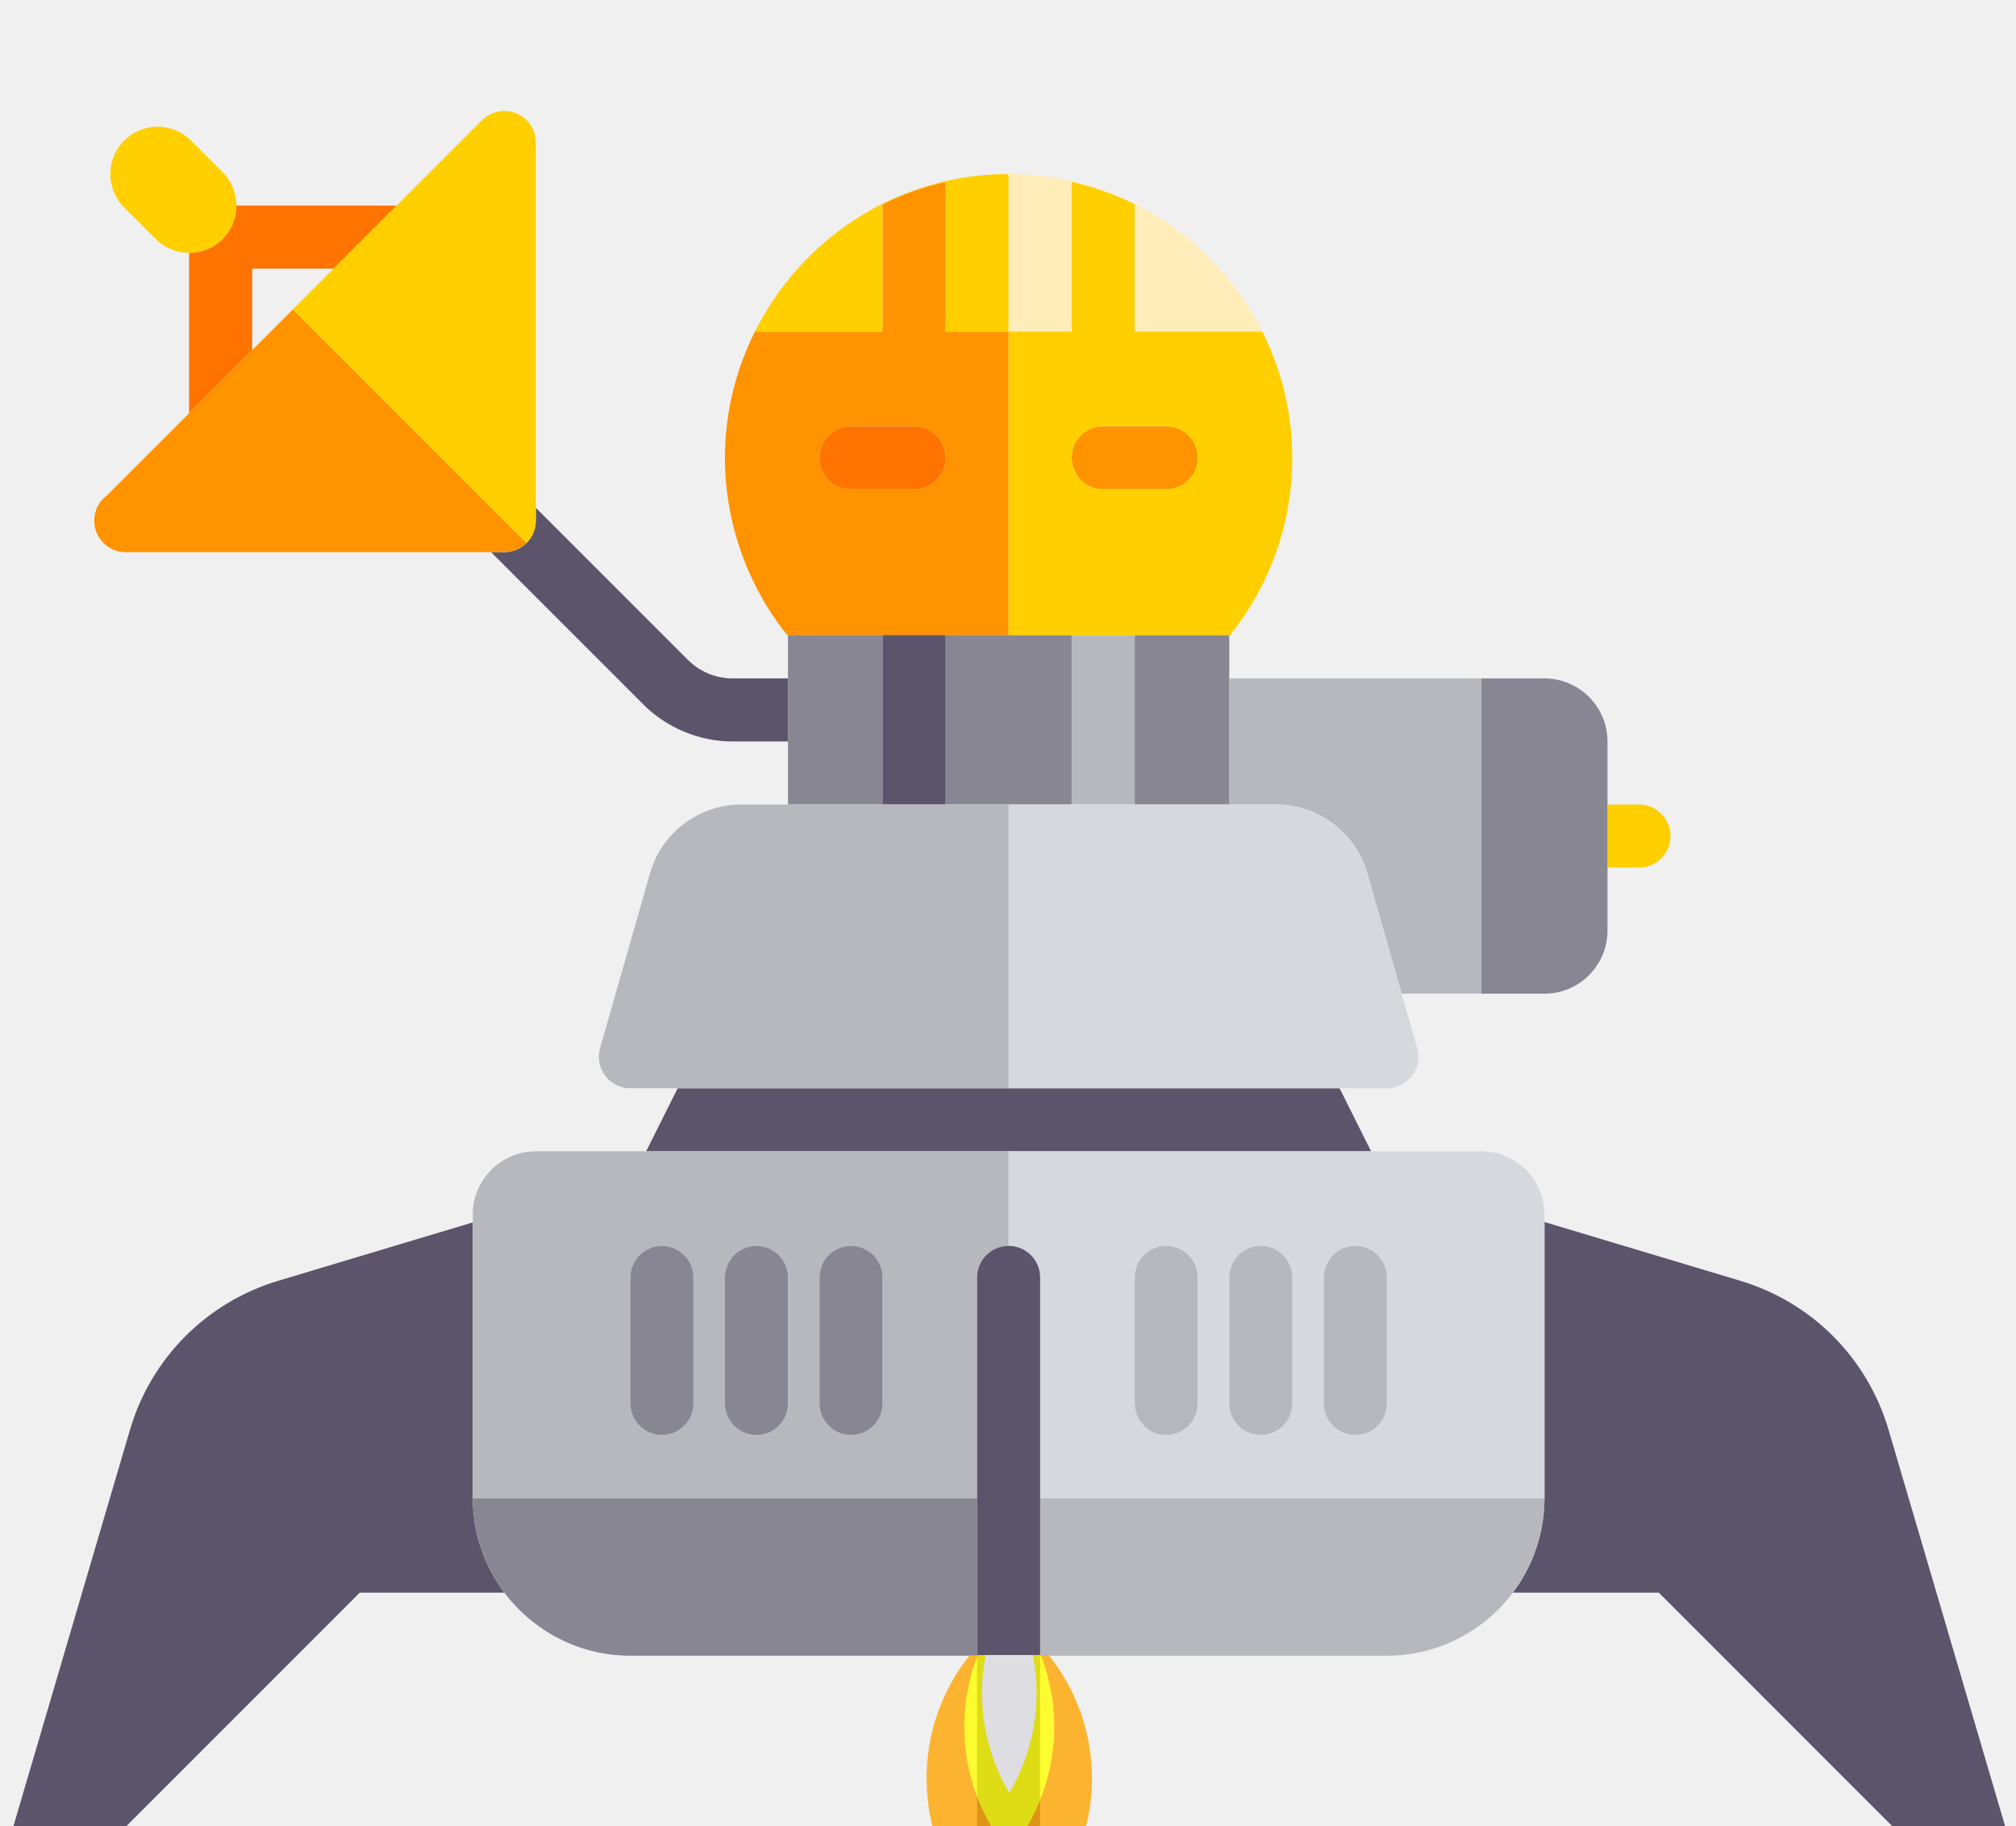
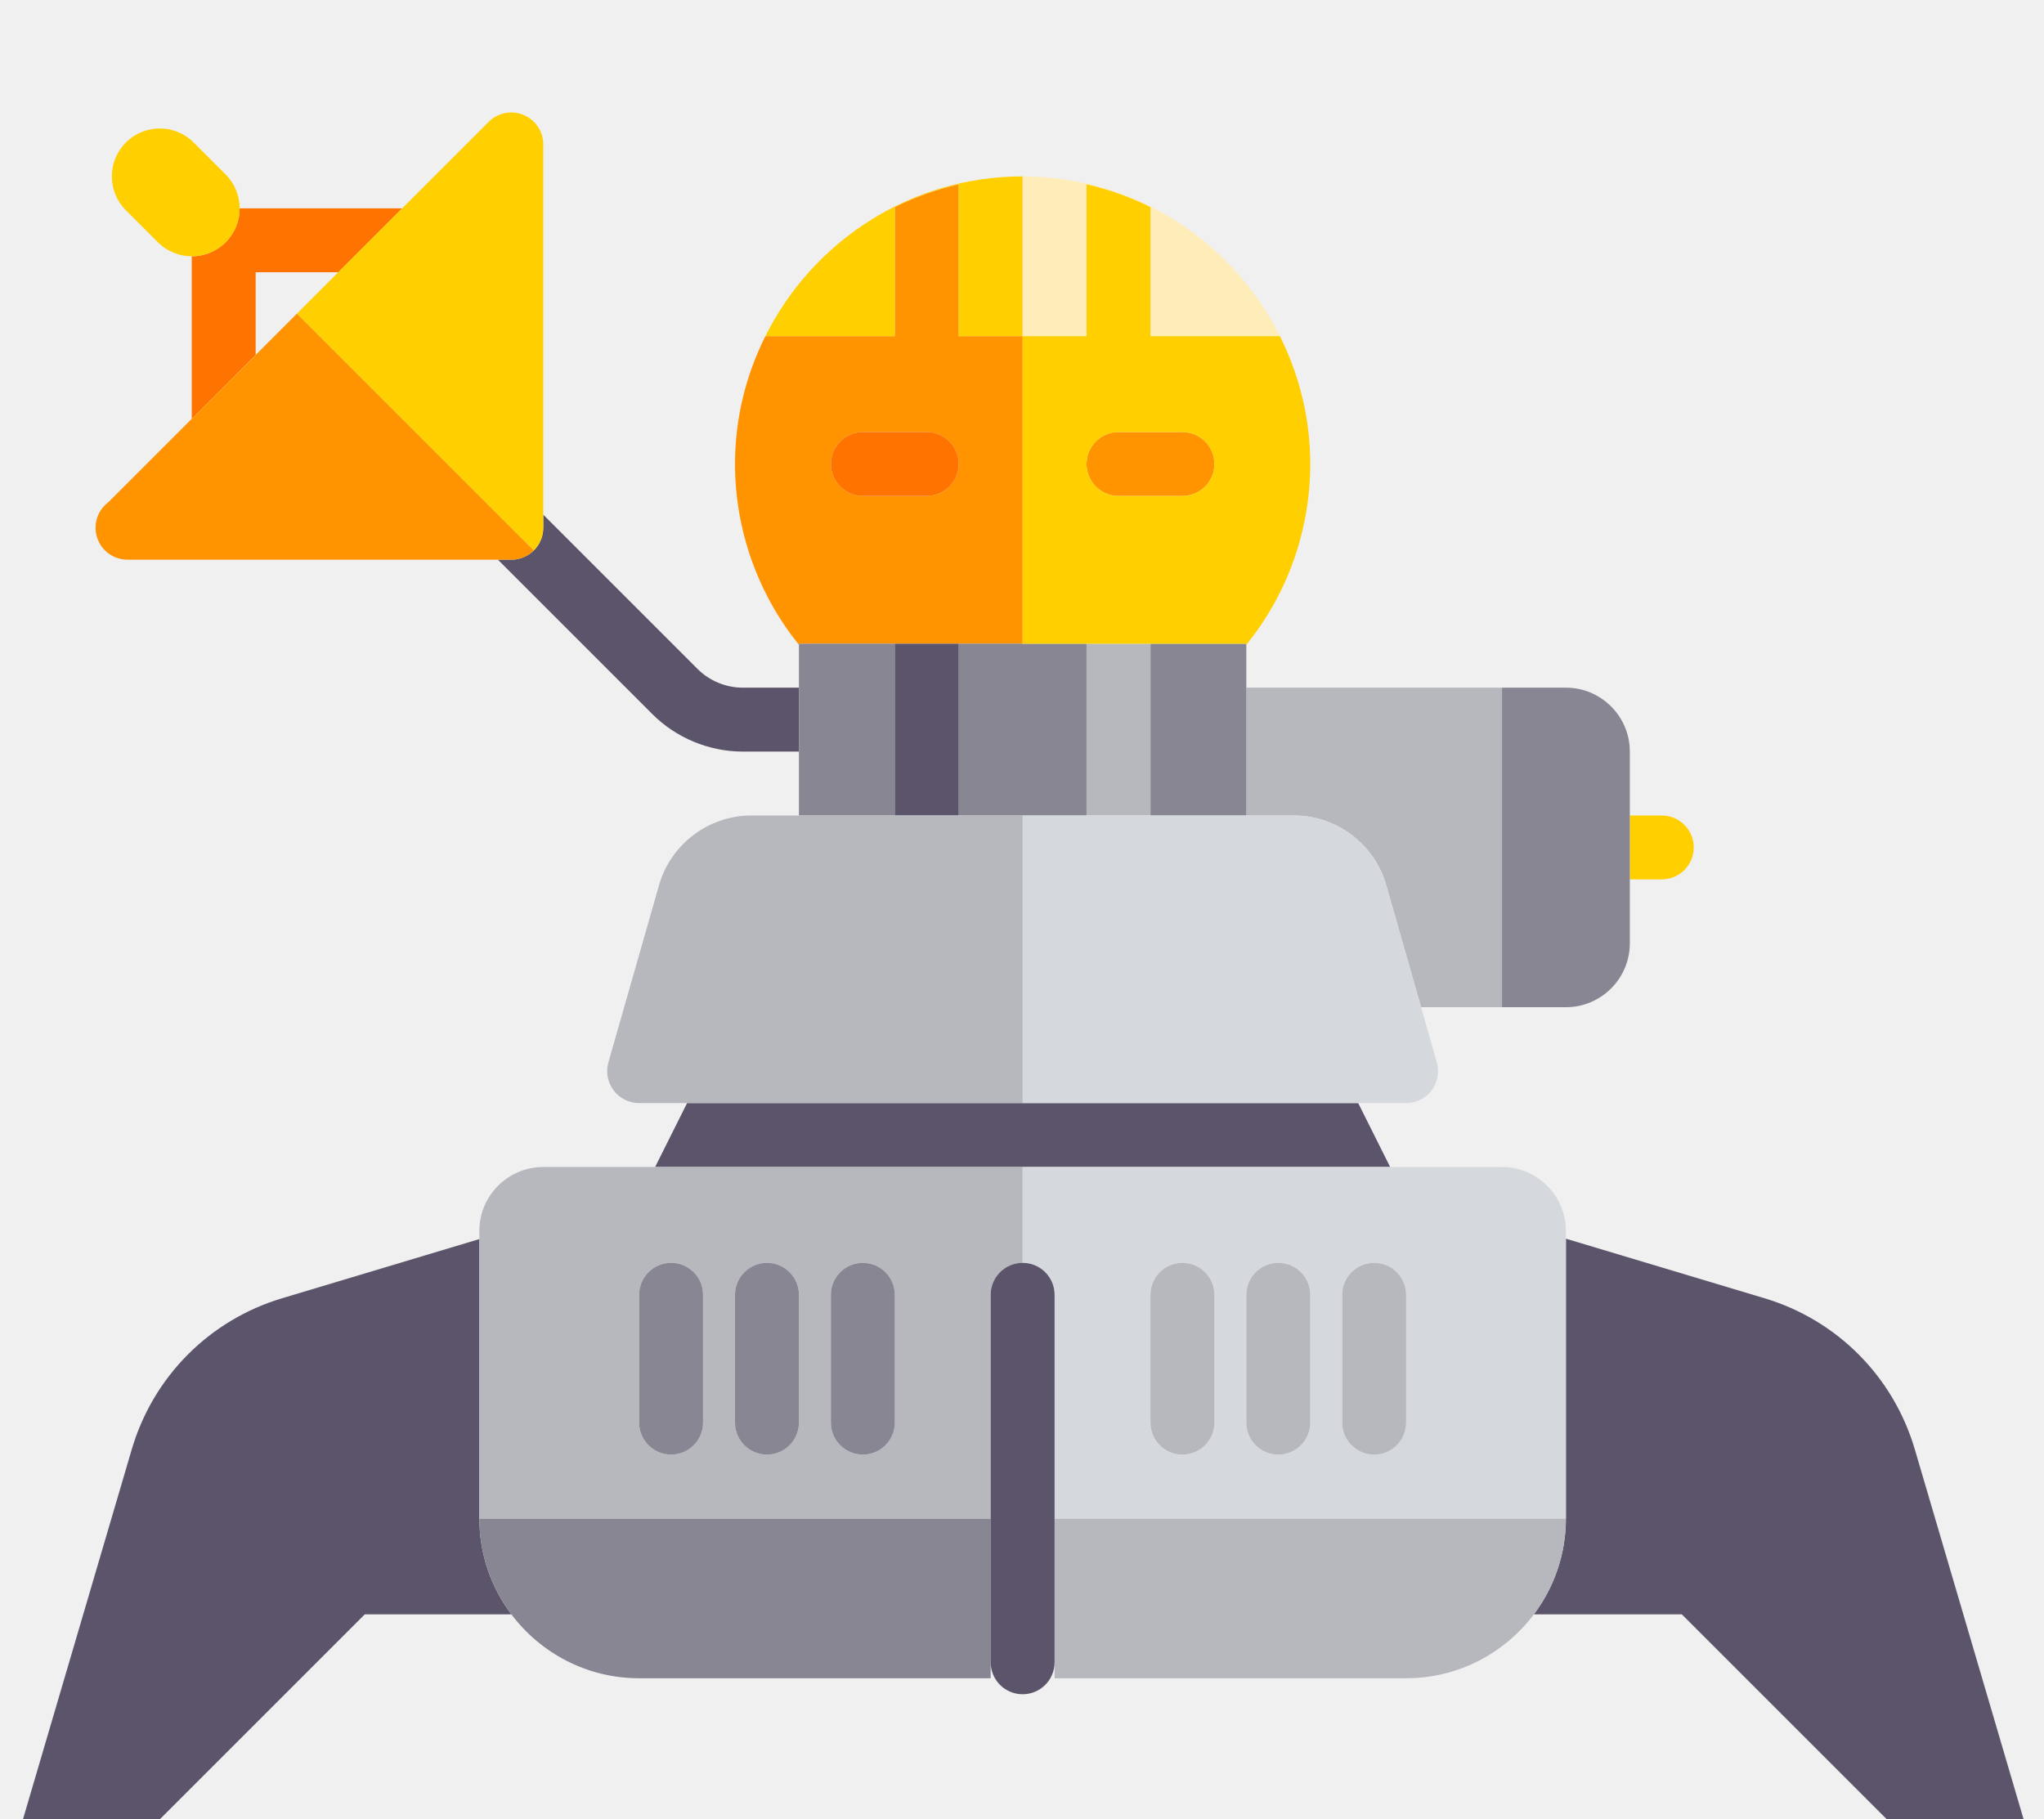
<svg xmlns="http://www.w3.org/2000/svg" version="1.1" id="Capa_1">
  <g id="lm_bbox">
    <g transform="scale(0.1)">
      <polygon style="fill:none;" points="84.687,68.162 63.998,68.162 63.998,88.852 74.342,78.507 74.342,78.507  " />
      <path style="fill:#5C546A;" d="M185.935,172.162c-4.211,0-8.336-1.707-11.313-4.688l-38.625-38.625v3.273    c0,0.277-0.014,0.552-0.042,0.822c0,0.002,0,0.004-0.001,0.007c-0.414,4.029-3.815,7.172-7.957,7.172h-3.352l38.664,38.664    c5.953,5.957,14.195,9.375,22.625,9.375h14.063v-16H185.935z" />
      <path style="fill:#B6B8BE;" d="M323.927,204.162c10.664,0,20.148,7.16,23.078,17.41l8.743,30.59h20.249v-80h-64v32H323.927z" />
      <path style="fill:#FF9300;" d="M223.998,161.162h16h16v-77h-16v-38.02c-5.614,1.289-10.971,3.184-16,5.706v32.314h-32.403    c-4.817,9.655-7.597,20.497-7.597,32c0,16.34,5.625,32.34,15.836,45.051c0.052,0.064,0.111,0.12,0.164,0.183v-0.233H223.998z    M215.998,108.162h16c4.422,0,8,3.582,8,8s-3.578,8-8,8h-16c-4.422,0-8-3.582-8-8S211.576,108.162,215.998,108.162z" />
      <path style="fill:#FFCF00;" d="M223.998,51.848c5.029-2.522,10.386-4.417,16-5.706v38.02h16v-40c-28.199,0-52.594,16.333-64.403,40    h32.403V51.848z" />
      <path style="fill:#FFEDB9;" d="M271.998,84.162v-38.02c5.614,1.289,10.971,3.184,16,5.706v32.314h32.403    c-11.809-23.667-36.204-40-64.403-40v40H271.998z" />
      <polygon style="fill:#888693;" points="223.998,161.162 199.998,161.162 199.998,161.395 199.998,172.162 199.998,188.162     199.998,204.162 223.998,204.162  " />
      <polygon style="fill:#888693;" points="271.998,161.162 255.998,161.162 239.998,161.162 239.998,204.162 255.998,204.162     271.998,204.162  " />
      <polygon style="fill:#888693;" points="287.998,161.162 287.998,204.162 311.998,204.162 311.998,172.162 311.998,161.418     311.998,161.162  " />
      <polygon style="fill:#5C546A;" points="347.997,292.162 339.997,276.162 255.998,276.162 171.998,276.162 163.998,292.162     255.998,292.162  " />
      <path style="fill:#5C546A;" d="M119.998,310.209l-49.383,14.813c-18.195,5.461-32.266,19.605-37.633,37.84L0.326,473.904    c-1.031,3.508,0.445,7.27,3.586,9.137c1.273,0.754,2.68,1.121,4.086,1.121c2.07,0,4.117-0.801,5.656-2.344l77.656-77.656h36.688    c0.007,0,0.014-0.001,0.022-0.001c-5.034-6.69-8.022-15.002-8.022-23.999V310.209z" />
      <path style="fill:#5C546A;" d="M511.998,473.904l-32.656-111.043c-5.367-18.234-19.438-32.379-37.633-37.84l-49.712-14.911v70.052    c0,8.99-2.983,17.296-8.009,23.983c0.113,0.005,0.224,0.017,0.338,0.017h36.688l77.656,77.656c1.539,1.543,3.586,2.344,5.656,2.344    c1.406,0,2.813-0.367,4.086-1.121C511.553,481.174,513.03,477.412,511.998,473.904z" />
      <path style="fill:#B6B8BE;" d="M263.998,380.162v40h88c13.065,0,24.686-6.299,31.991-16.017c5.026-6.687,8.009-14.993,8.009-23.983    H263.998z" />
      <path style="fill:#888693;" d="M119.998,380.162c0,8.997,2.988,17.309,8.022,23.999c7.305,9.709,18.92,16.001,31.978,16.001h88v-40    H119.998z" />
      <path style="fill:#B6B8BE;" d="M247.998,380.162v-56c0-4.418,3.578-8,8-8v-24h-92h-28c-8.82,0-16,7.176-16,16v2.047v69.953H247.998    z M199.998,356.162c0,4.418-3.578,8-8,8s-8-3.582-8-8v-32c0-4.418,3.578-8,8-8s8,3.582,8,8V356.162z M223.998,356.162    c0,4.418-3.578,8-8,8s-8-3.582-8-8v-32c0-4.418,3.578-8,8-8s8,3.582,8,8V356.162z M159.998,324.162c0-4.418,3.578-8,8-8    s8,3.582,8,8v32c0,4.418-3.578,8-8,8s-8-3.582-8-8V324.162z" />
      <path style="fill:#D5D9DE;" d="M255.998,316.162c4.422,0,8,3.582,8,8v56h128V310.11v-1.948c0-8.824-7.18-16-16-16h-28h-92V316.162z    M303.998,356.162c0,4.418-3.578,8-8,8s-8-3.582-8-8v-32c0-4.418,3.578-8,8-8s8,3.582,8,8V356.162z M327.997,356.162    c0,4.418-3.578,8-8,8c-4.422,0-8-3.582-8-8v-32c0-4.418,3.578-8,8-8c4.422,0,8,3.582,8,8V356.162z M351.997,356.162    c0,4.418-3.578,8-8,8s-8-3.582-8-8v-32c0-4.418,3.578-8,8-8s8,3.582,8,8V356.162z" />
-       <path style="fill:#5C546A;" d="M263.998,324.162c0-4.418-3.578-8-8-8c-4.422,0-8,3.582-8,8v56v40v56c0,4.418,3.578,8,8,8    c4.422,0,8-3.582,8-8v-56v-40V324.162z" />
+       <path style="fill:#5C546A;" d="M263.998,324.162c0-4.418-3.578-8-8-8c-4.422,0-8,3.582-8,8v36v56c0,4.418,3.578,8,8,8    c4.422,0,8-3.582,8-8v-56v-40V324.162z" />
      <rect x="223.998" y="161.162" style="fill:#5C546A;" width="16" height="43" />
      <rect x="271.998" y="161.162" style="fill:#B6B8BE;" width="16" height="43" />
      <path style="fill:#FFCF00;" d="M415.997,220.162c4.422,0,8-3.582,8-8s-3.578-8-8-8h-8v16H415.997z" />
      <path style="fill:#FF7400;" d="M215.998,124.162h16c4.422,0,8-3.582,8-8s-3.578-8-8-8h-16c-4.422,0-8,3.582-8,8    S211.576,124.162,215.998,124.162z" />
      <path style="fill:#FF9300;" d="M271.998,116.162c0,4.418,3.578,8,8,8h16c4.422,0,8-3.582,8-8s-3.578-8-8-8h-16    C275.576,108.162,271.998,111.744,271.998,116.162z" />
      <path style="fill:#888693;" d="M167.998,364.162c4.422,0,8-3.582,8-8v-32c0-4.418-3.578-8-8-8s-8,3.582-8,8v32    C159.998,360.58,163.576,364.162,167.998,364.162z" />
      <path style="fill:#888693;" d="M191.998,316.162c-4.422,0-8,3.582-8,8v32c0,4.418,3.578,8,8,8s8-3.582,8-8v-32    C199.998,319.744,196.42,316.162,191.998,316.162z" />
      <path style="fill:#888693;" d="M215.998,316.162c-4.422,0-8,3.582-8,8v32c0,4.418,3.578,8,8,8s8-3.582,8-8v-32    C223.998,319.744,220.42,316.162,215.998,316.162z" />
      <path style="fill:#B6B8BE;" d="M295.998,316.162c-4.422,0-8,3.582-8,8v32c0,4.418,3.578,8,8,8s8-3.582,8-8v-32    C303.998,319.744,300.42,316.162,295.998,316.162z" />
      <path style="fill:#B6B8BE;" d="M319.998,316.162c-4.422,0-8,3.582-8,8v32c0,4.418,3.578,8,8,8c4.422,0,8-3.582,8-8v-32    C327.997,319.744,324.419,316.162,319.998,316.162z" />
      <path style="fill:#B6B8BE;" d="M343.997,316.162c-4.422,0-8,3.582-8,8v32c0,4.418,3.578,8,8,8s8-3.582,8-8v-32    C351.997,319.744,348.419,316.162,343.997,316.162z" />
      <path style="fill:#FF7400;" d="M63.998,68.162h20.689l16-16H59.998c0,3.071-1.172,6.143-3.516,8.484    c-2.344,2.344-5.414,3.516-8.484,3.516v40.69l16-16.001V68.162z" />
      <path style="fill:#FFCF00;" d="M59.998,52.162c0-3.071-1.172-6.143-3.516-8.484l-8-8c-4.688-4.688-12.281-4.688-16.969,0    c-4.688,4.684-4.688,12.285,0,16.969l8,8c2.344,2.344,5.414,3.516,8.484,3.516s6.141-1.172,8.484-3.516    C58.826,58.305,59.998,55.234,59.998,52.162z" />
      <path style="fill:#D5D9DE;" d="M323.927,204.162h-11.929h-24h-16h-16v72h84h12c2.508,0,4.875-1.18,6.391-3.184    c1.508-2.004,1.992-4.602,1.305-7.016l-3.944-13.801l-8.743-30.59C344.076,211.322,334.591,204.162,323.927,204.162z" />
      <path style="fill:#B6B8BE;" d="M255.998,204.162h-16h-16h-24h-11.93c-10.664,0-20.148,7.16-23.078,17.406l-12.688,44.395    c-0.688,2.414-0.203,5.012,1.305,7.016c1.516,2.004,3.883,3.184,6.391,3.184h12h84V204.162z" />
      <path style="fill:#FFCF00;" d="M287.998,51.848c-5.029-2.522-10.386-4.417-16-5.706v38.02h-16v77h16h16h24v0.256    c10.337-12.784,16-28.732,16-45.256c0-11.503-2.78-22.345-7.597-32h-32.403V51.848z M295.998,108.162c4.422,0,8,3.582,8,8    s-3.578,8-8,8h-16c-4.422,0-8-3.582-8-8s3.578-8,8-8H295.998z" />
      <path style="fill:#888693;" d="M391.997,252.162c8.82,0,16-7.176,16-16v-16v-16v-16c0-8.824-7.18-16-16-16h-16v80H391.997z" />
      <path style="fill:#FF9300;" d="M135.955,132.951c-0.195,1.888-1.048,3.578-2.323,4.845L74.342,78.507L63.998,88.852l-16,16.001    l-20.859,20.86c-1.953,1.457-3.219,3.785-3.219,6.41c0,4.418,3.578,8,8,8h92.727h3.352    C132.14,140.123,135.541,136.98,135.955,132.951z" />
      <path style="fill:#FF9300;" d="M135.998,132.123c0,0.277-0.014,0.552-0.042,0.822C135.983,132.675,135.998,132.401,135.998,132.123    z" />
      <path style="fill:#FFCF00;" d="M74.342,78.507L74.342,78.507l59.289,59.289c1.275-1.267,2.128-2.957,2.323-4.845    c0-0.002,0.001-0.004,0.001-0.007c0.028-0.27,0.042-0.544,0.042-0.822v-3.273V36.162c0-3.234-1.945-6.152-4.938-7.391    s-6.43-0.555-8.719,1.734l-21.655,21.656l-16,16L74.342,78.507z" />
-       <g id="flame" transform="translate(251.162, 420)">
-         <g id="flame_thrust" transform="scale(1)" opacity="0.8">
+       <g id="flame" transform="translate(242, 420)">
+         <g id="flame_thrust" transform="scale(0)" opacity="0.8">
          <path d="m -5 0       a 50 50 0 0 0 10 72       a 50 50 0 0 0 10 -72" fill="orange" />
          <path d="m -3 0       a 50 50 0 0 0 8 50       a 50 50 0 0 0 8 -50" fill="yellow" />
          <path d="m -1 0       a 50 50 0 0 0 6 35      a 50 50 0 0 0 6 -35" fill="white" />
        </g>
      </g>
    </g>
  </g>
</svg>
